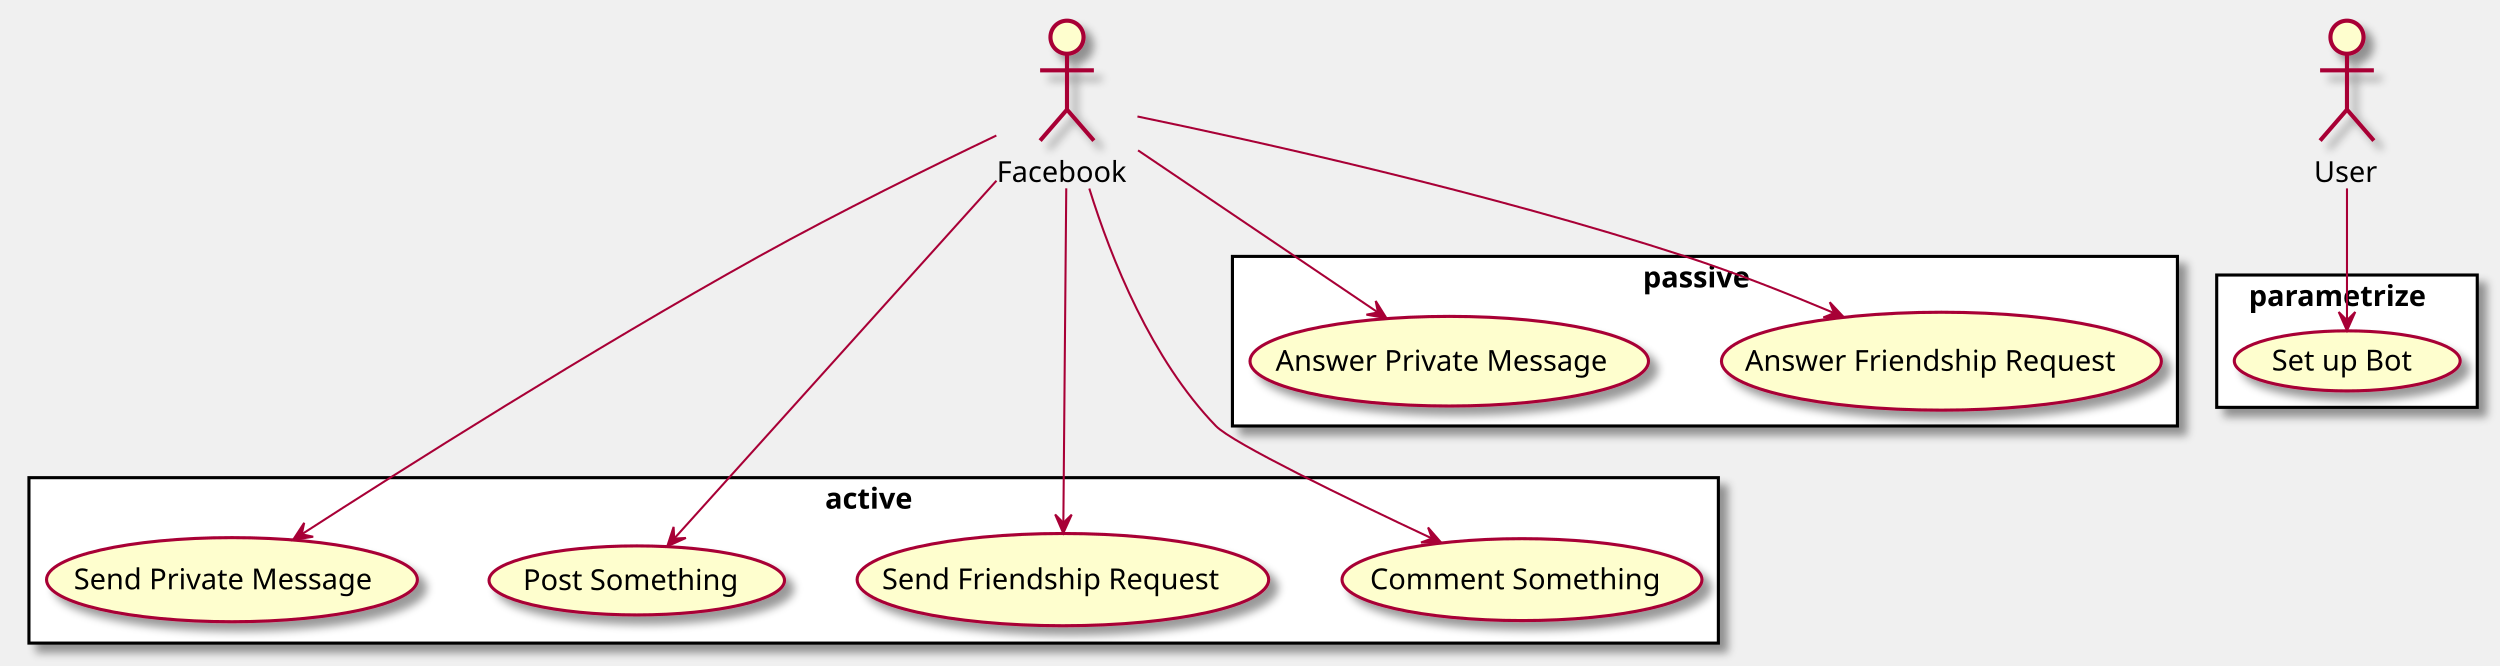
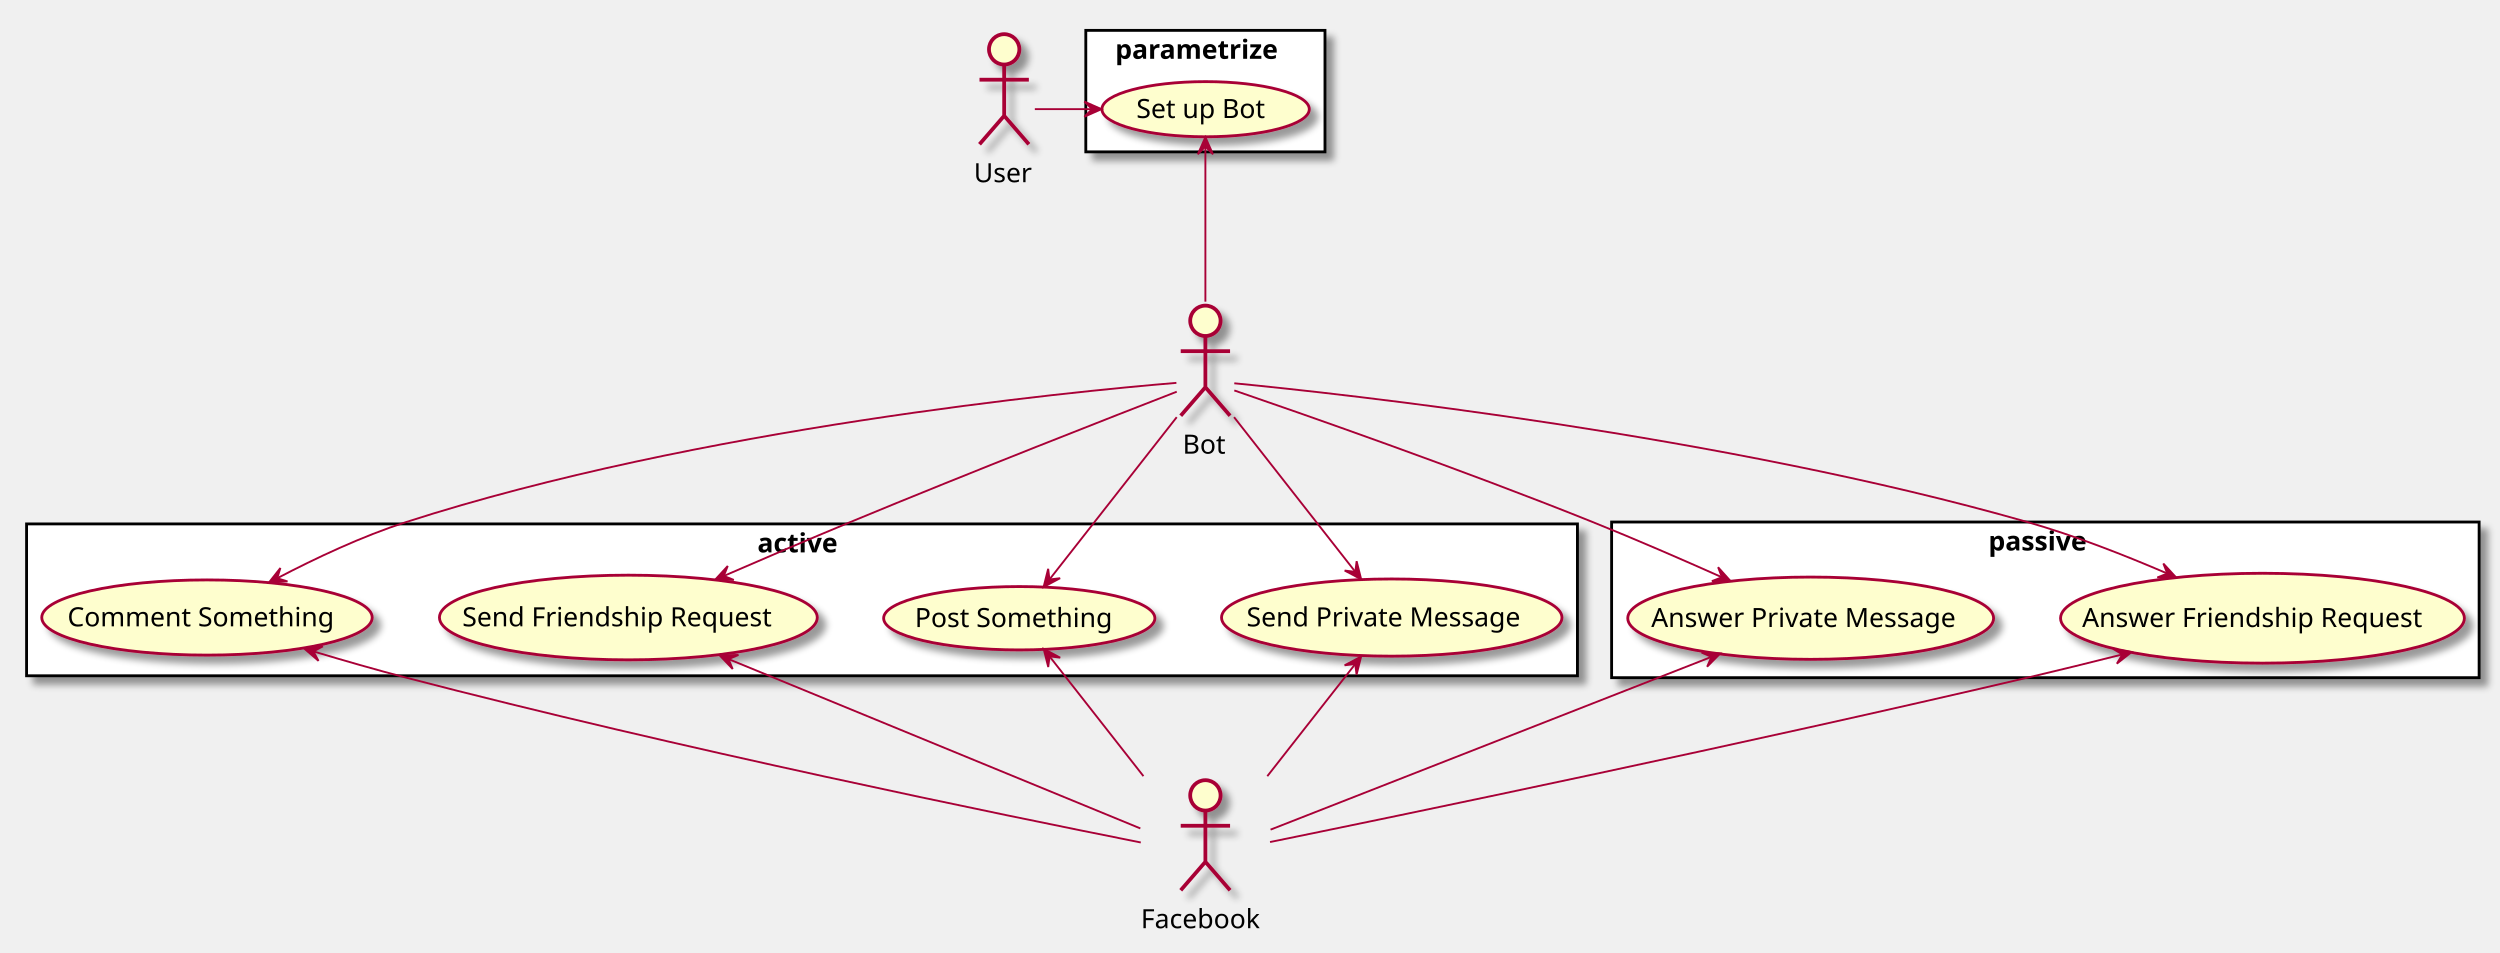
- <svg xmlns="http://www.w3.org/2000/svg" contentScriptType="application/ecmascript" contentStyleType="text/css" height="322px" preserveAspectRatio="none" style="width:1209px;height:322px;" version="1.1" viewBox="0 0 1209 322" width="1209px" zoomAndPan="magnify">
+ <svg xmlns="http://www.w3.org/2000/svg" contentScriptType="application/ecmascript" contentStyleType="text/css" height="502px" preserveAspectRatio="none" style="width:1317px;height:502px;" version="1.1" viewBox="0 0 1317 502" width="1317px" zoomAndPan="magnify">
  <defs>
-     <filter height="300%" id="f1cpfl97eqyahz" width="300%" x="-1" y="-1">
+     <filter height="300%" id="f14ib1lcd9t0b5" width="300%" x="-1" y="-1">
      <feGaussianBlur result="blurOut" stdDeviation="2.0" />
      <feColorMatrix in="blurOut" result="blurOut2" type="matrix" values="0 0 0 0 0 0 0 0 0 0 0 0 0 0 0 0 0 0 .4 0" />
      <feOffset dx="4.0" dy="4.0" in="blurOut2" result="blurOut3" />
      <feBlend in="SourceGraphic" in2="blurOut3" mode="normal" />
    </filter>
  </defs>
  <g>
-     <rect fill="#FFFFFF" filter="url(#f1cpfl97eqyahz)" height="80" style="stroke: #000000; stroke-width: 1.5;" width="817" x="14" y="231" />
-     <text fill="#000000" font-family="sans-serif" font-size="14" font-weight="bold" lengthAdjust="spacingAndGlyphs" textLength="47" x="399" y="245.995">active</text>
-     <rect fill="#FFFFFF" filter="url(#f1cpfl97eqyahz)" height="82" style="stroke: #000000; stroke-width: 1.5;" width="457" x="596" y="124" />
-     <text fill="#000000" font-family="sans-serif" font-size="14" font-weight="bold" lengthAdjust="spacingAndGlyphs" textLength="60" x="794.5" y="138.995">passive</text>
-     <rect fill="#FFFFFF" filter="url(#f1cpfl97eqyahz)" height="64" style="stroke: #000000; stroke-width: 1.5;" width="126" x="1072" y="133" />
-     <text fill="#000000" font-family="sans-serif" font-size="14" font-weight="bold" lengthAdjust="spacingAndGlyphs" textLength="95" x="1087.5" y="147.995">parametrize</text>
-     <ellipse cx="112.173" cy="280.335" fill="#FEFECE" filter="url(#f1cpfl97eqyahz)" rx="89.673" ry="20.335" style="stroke: #A80036; stroke-width: 1.5;" />
-     <text fill="#000000" font-family="sans-serif" font-size="14" lengthAdjust="spacingAndGlyphs" textLength="153" x="35.673" y="284.983">Send Private Message</text>
-     <ellipse cx="307.947" cy="280.689" fill="#FEFECE" filter="url(#f1cpfl97eqyahz)" rx="71.447" ry="16.689" style="stroke: #A80036; stroke-width: 1.5;" />
-     <text fill="#000000" font-family="sans-serif" font-size="14" lengthAdjust="spacingAndGlyphs" textLength="110" x="252.946" y="285.338">Post Something</text>
-     <ellipse cx="514.02" cy="280.304" fill="#FEFECE" filter="url(#f1cpfl97eqyahz)" rx="99.52" ry="22.304" style="stroke: #A80036; stroke-width: 1.5;" />
-     <text fill="#000000" font-family="sans-serif" font-size="14" lengthAdjust="spacingAndGlyphs" textLength="175" x="426.52" y="284.952">Send Friendship Request</text>
-     <ellipse cx="736.037" cy="280.307" fill="#FEFECE" filter="url(#f1cpfl97eqyahz)" rx="87.037" ry="19.807" style="stroke: #A80036; stroke-width: 1.5;" />
-     <text fill="#000000" font-family="sans-serif" font-size="14" lengthAdjust="spacingAndGlyphs" textLength="147" x="662.537" y="284.956">Comment Something</text>
-     <ellipse cx="938.868" cy="174.674" fill="#FEFECE" filter="url(#f1cpfl97eqyahz)" rx="106.368" ry="23.674" style="stroke: #A80036; stroke-width: 1.5;" />
-     <text fill="#000000" font-family="sans-serif" font-size="14" lengthAdjust="spacingAndGlyphs" textLength="190" x="843.868" y="179.322">Answer Friendship Request</text>
-     <ellipse cx="700.859" cy="174.672" fill="#FEFECE" filter="url(#f1cpfl97eqyahz)" rx="96.359" ry="21.672" style="stroke: #A80036; stroke-width: 1.5;" />
-     <text fill="#000000" font-family="sans-serif" font-size="14" lengthAdjust="spacingAndGlyphs" textLength="168" x="616.859" y="179.32">Answer Private Message</text>
-     <ellipse cx="1135.119" cy="174.524" fill="#FEFECE" filter="url(#f1cpfl97eqyahz)" rx="54.619" ry="14.524" style="stroke: #A80036; stroke-width: 1.5;" />
-     <text fill="#000000" font-family="sans-serif" font-size="14" lengthAdjust="spacingAndGlyphs" textLength="73" x="1098.619" y="179.172">Set up Bot</text>
-     <ellipse cx="516" cy="18" fill="#FEFECE" filter="url(#f1cpfl97eqyahz)" rx="8" ry="8" style="stroke: #A80036; stroke-width: 2.0;" />
-     <path d="M516,26 L516,53 M503,34 L529,34 M516,53 L503,68 M516,53 L529,68 " fill="none" filter="url(#f1cpfl97eqyahz)" style="stroke: #A80036; stroke-width: 2.0;" />
-     <text fill="#000000" font-family="sans-serif" font-size="14" lengthAdjust="spacingAndGlyphs" textLength="68" x="482" y="87.995">Facebook</text>
-     <ellipse cx="1135" cy="18" fill="#FEFECE" filter="url(#f1cpfl97eqyahz)" rx="8" ry="8" style="stroke: #A80036; stroke-width: 2.0;" />
-     <path d="M1135,26 L1135,53 M1122,34 L1148,34 M1135,53 L1122,68 M1135,53 L1148,68 " fill="none" filter="url(#f1cpfl97eqyahz)" style="stroke: #A80036; stroke-width: 2.0;" />
-     <text fill="#000000" font-family="sans-serif" font-size="14" lengthAdjust="spacingAndGlyphs" textLength="32" x="1119" y="87.995">User</text>
-     <path d="M481.834,65.54 C451.349,80.098 405.682,102.512 367,124 C286.117,168.929 194.337,227.102 145.981,258.337 " fill="none" id="Facebook-APM" style="stroke: #A80036; stroke-width: 1.0;" />
-     <polygon fill="#A80036" points="141.723,261.091,151.453,259.563,145.922,258.376,147.109,252.845,141.723,261.091" style="stroke: #A80036; stroke-width: 1.0;" />
-     <path d="M481.886,87.386 C437.406,136.785 361.182,221.437 326.344,260.128 " fill="none" id="Facebook-APOST" style="stroke: #A80036; stroke-width: 1.0;" />
-     <polygon fill="#A80036" points="322.704,264.17,331.699,260.159,326.05,260.455,325.754,254.806,322.704,264.17" style="stroke: #A80036; stroke-width: 1.0;" />
-     <path d="M515.64,91.065 C515.235,137.807 514.589,212.419 514.241,252.637 " fill="none" id="Facebook-AFR" style="stroke: #A80036; stroke-width: 1.0;" />
-     <polygon fill="#A80036" points="514.196,257.841,518.274,248.876,514.24,252.841,510.274,248.807,514.196,257.841" style="stroke: #A80036; stroke-width: 1.0;" />
-     <path d="M526.784,91.175 C537.477,125.543 556.841,173.726 588,206 C595.968,214.253 651.469,241.147 692.173,260.246 " fill="none" id="Facebook-AC" style="stroke: #A80036; stroke-width: 1.0;" />
-     <polygon fill="#A80036" points="697.059,262.535,690.606,255.095,692.532,260.414,687.213,262.34,697.059,262.535" style="stroke: #A80036; stroke-width: 1.0;" />
-     <path d="M550.075,56.333 C606.047,67.925 720.661,93.211 815,124 C839.034,131.844 865.029,142.138 886.979,151.385 " fill="none" id="Facebook-PFR" style="stroke: #A80036; stroke-width: 1.0;" />
-     <polygon fill="#A80036" points="891.6,153.341,884.871,146.149,886.995,151.392,881.753,153.516,891.6,153.341" style="stroke: #A80036; stroke-width: 1.0;" />
-     <path d="M550.364,72.719 C583.365,95.017 632.968,128.533 666.136,150.943 " fill="none" id="Facebook-PPM" style="stroke: #A80036; stroke-width: 1.0;" />
-     <polygon fill="#A80036" points="670.501,153.893,665.283,145.54,666.358,151.093,660.804,152.168,670.501,153.893" style="stroke: #A80036; stroke-width: 1.0;" />
-     <path d="M1135,91.123 C1135,112.62 1135,137.84 1135,154.868 " fill="none" id="User-PSUPB" style="stroke: #A80036; stroke-width: 1.0;" />
-     <polygon fill="#A80036" points="1135,159.876,1139,150.876,1135,154.876,1131,150.876,1135,159.876" style="stroke: #A80036; stroke-width: 1.0;" />
+     <rect fill="#FFFFFF" filter="url(#f14ib1lcd9t0b5)" height="80" style="stroke: #000000; stroke-width: 1.5;" width="817" x="14" y="276" />
+     <text fill="#000000" font-family="sans-serif" font-size="14" font-weight="bold" lengthAdjust="spacingAndGlyphs" textLength="47" x="399" y="290.995">active</text>
+     <rect fill="#FFFFFF" filter="url(#f14ib1lcd9t0b5)" height="82" style="stroke: #000000; stroke-width: 1.5;" width="457" x="849" y="275" />
+     <text fill="#000000" font-family="sans-serif" font-size="14" font-weight="bold" lengthAdjust="spacingAndGlyphs" textLength="60" x="1047.5" y="289.995">passive</text>
+     <rect fill="#FFFFFF" filter="url(#f14ib1lcd9t0b5)" height="64" style="stroke: #000000; stroke-width: 1.5;" width="126" x="572" y="16" />
+     <text fill="#000000" font-family="sans-serif" font-size="14" font-weight="bold" lengthAdjust="spacingAndGlyphs" textLength="95" x="587.5" y="30.995">parametrize</text>
+     <ellipse cx="733.173" cy="325.335" fill="#FEFECE" filter="url(#f14ib1lcd9t0b5)" rx="89.673" ry="20.335" style="stroke: #A80036; stroke-width: 1.5;" />
+     <text fill="#000000" font-family="sans-serif" font-size="14" lengthAdjust="spacingAndGlyphs" textLength="153" x="656.673" y="329.983">Send Private Message</text>
+     <ellipse cx="536.947" cy="325.689" fill="#FEFECE" filter="url(#f14ib1lcd9t0b5)" rx="71.447" ry="16.689" style="stroke: #A80036; stroke-width: 1.5;" />
+     <text fill="#000000" font-family="sans-serif" font-size="14" lengthAdjust="spacingAndGlyphs" textLength="110" x="481.947" y="330.338">Post Something</text>
+     <ellipse cx="331.02" cy="325.304" fill="#FEFECE" filter="url(#f14ib1lcd9t0b5)" rx="99.52" ry="22.304" style="stroke: #A80036; stroke-width: 1.5;" />
+     <text fill="#000000" font-family="sans-serif" font-size="14" lengthAdjust="spacingAndGlyphs" textLength="175" x="243.52" y="329.952">Send Friendship Request</text>
+     <ellipse cx="109.037" cy="325.307" fill="#FEFECE" filter="url(#f14ib1lcd9t0b5)" rx="87.037" ry="19.807" style="stroke: #A80036; stroke-width: 1.5;" />
+     <text fill="#000000" font-family="sans-serif" font-size="14" lengthAdjust="spacingAndGlyphs" textLength="147" x="35.537" y="329.956">Comment Something</text>
+     <ellipse cx="1191.868" cy="325.674" fill="#FEFECE" filter="url(#f14ib1lcd9t0b5)" rx="106.368" ry="23.674" style="stroke: #A80036; stroke-width: 1.5;" />
+     <text fill="#000000" font-family="sans-serif" font-size="14" lengthAdjust="spacingAndGlyphs" textLength="190" x="1096.868" y="330.322">Answer Friendship Request</text>
+     <ellipse cx="953.859" cy="325.672" fill="#FEFECE" filter="url(#f14ib1lcd9t0b5)" rx="96.359" ry="21.672" style="stroke: #A80036; stroke-width: 1.5;" />
+     <text fill="#000000" font-family="sans-serif" font-size="14" lengthAdjust="spacingAndGlyphs" textLength="168" x="869.859" y="330.32">Answer Private Message</text>
+     <ellipse cx="635.119" cy="57.524" fill="#FEFECE" filter="url(#f14ib1lcd9t0b5)" rx="54.619" ry="14.524" style="stroke: #A80036; stroke-width: 1.5;" />
+     <text fill="#000000" font-family="sans-serif" font-size="14" lengthAdjust="spacingAndGlyphs" textLength="73" x="598.619" y="62.172">Set up Bot</text>
+     <ellipse cx="635" cy="169" fill="#FEFECE" filter="url(#f14ib1lcd9t0b5)" rx="8" ry="8" style="stroke: #A80036; stroke-width: 2.0;" />
+     <path d="M635,177 L635,204 M622,185 L648,185 M635,204 L622,219 M635,204 L648,219 " fill="none" filter="url(#f14ib1lcd9t0b5)" style="stroke: #A80036; stroke-width: 2.0;" />
+     <text fill="#000000" font-family="sans-serif" font-size="14" lengthAdjust="spacingAndGlyphs" textLength="24" x="623" y="238.995">Bot</text>
+     <ellipse cx="529" cy="26" fill="#FEFECE" filter="url(#f14ib1lcd9t0b5)" rx="8" ry="8" style="stroke: #A80036; stroke-width: 2.0;" />
+     <path d="M529,34 L529,61 M516,42 L542,42 M529,61 L516,76 M529,61 L542,76 " fill="none" filter="url(#f14ib1lcd9t0b5)" style="stroke: #A80036; stroke-width: 2.0;" />
+     <text fill="#000000" font-family="sans-serif" font-size="14" lengthAdjust="spacingAndGlyphs" textLength="32" x="513" y="95.995">User</text>
+     <ellipse cx="635" cy="419" fill="#FEFECE" filter="url(#f14ib1lcd9t0b5)" rx="8" ry="8" style="stroke: #A80036; stroke-width: 2.0;" />
+     <path d="M635,427 L635,454 M622,435 L648,435 M635,454 L622,469 M635,454 L648,469 " fill="none" filter="url(#f14ib1lcd9t0b5)" style="stroke: #A80036; stroke-width: 2.0;" />
+     <text fill="#000000" font-family="sans-serif" font-size="14" lengthAdjust="spacingAndGlyphs" textLength="68" x="601" y="488.995">Facebook</text>
+     <path d="M650.098,219.757 C667.253,241.639 695.282,277.391 713.933,301.18 " fill="none" id="Bot-APM" style="stroke: #A80036; stroke-width: 1.0;" />
+     <polygon fill="#A80036" points="717.072,305.183,714.666,295.632,713.986,301.248,708.371,300.568,717.072,305.183" style="stroke: #A80036; stroke-width: 1.0;" />
+     <path d="M619.902,219.757 C601.732,242.934 571.363,281.67 552.859,305.271 " fill="none" id="Bot-APOST" style="stroke: #A80036; stroke-width: 1.0;" />
+     <polygon fill="#A80036" points="549.772,309.209,558.472,304.595,552.857,305.275,552.177,299.659,549.772,309.209" style="stroke: #A80036; stroke-width: 1.0;" />
+     <path d="M619.913,206.343 C588.048,218.721 511.589,248.616 448,275 C426.057,284.104 401.938,294.456 381.328,303.406 " fill="none" id="Bot-AFR" style="stroke: #A80036; stroke-width: 1.0;" />
+     <polygon fill="#A80036" points="376.714,305.412,386.563,305.493,381.3,303.419,383.373,298.156,376.714,305.412" style="stroke: #A80036; stroke-width: 1.0;" />
+     <path d="M619.725,201.689 C564.111,206.331 367.661,225.487 214,275 C190.749,282.492 166.068,294.154 146.481,304.384 " fill="none" id="Bot-AC" style="stroke: #A80036; stroke-width: 1.0;" />
+     <polygon fill="#A80036" points="141.615,306.95,151.441,306.29,146.037,304.618,147.709,299.214,141.615,306.95" style="stroke: #A80036; stroke-width: 1.0;" />
+     <path d="M650.221,201.915 C706.543,207.401 908.124,229.275 1068,275 C1092.829,282.101 1119.461,292.55 1141.655,302.103 " fill="none" id="Bot-PFR" style="stroke: #A80036; stroke-width: 1.0;" />
+     <polygon fill="#A80036" points="1146.321,304.126,1139.656,296.876,1141.734,302.137,1136.473,304.216,1146.321,304.126" style="stroke: #A80036; stroke-width: 1.0;" />
+     <path d="M650.225,205.688 C684.3,217.38 769.2,246.962 839,275 C861.574,284.068 886.313,294.823 907.043,304.072 " fill="none" id="Bot-PPM" style="stroke: #A80036; stroke-width: 1.0;" />
+     <polygon fill="#A80036" points="911.674,306.144,905.092,298.818,907.11,304.103,901.826,306.121,911.674,306.144" style="stroke: #A80036; stroke-width: 1.0;" />
+     <path d="M545.148,57.5 C555.111,57.5 565.074,57.5 575.037,57.5 " fill="none" id="User-PSUPB" style="stroke: #A80036; stroke-width: 1.0;" />
+     <polygon fill="#A80036" points="580.247,57.5,571.247,53.5,575.247,57.5,571.247,61.5,580.247,57.5" style="stroke: #A80036; stroke-width: 1.0;" />
+     <path d="M713.802,349.988 C700.671,366.736 682.937,389.356 667.617,408.897 " fill="none" id="APM-Facebook" style="stroke: #A80036; stroke-width: 1.0;" />
+     <polygon fill="#A80036" points="717.037,345.862,708.336,350.476,713.952,349.796,714.632,355.412,717.037,345.862" style="stroke: #A80036; stroke-width: 1.0;" />
+     <path d="M553.066,345.993 C566.401,363.002 585.795,387.739 602.367,408.877 " fill="none" id="APOST-Facebook" style="stroke: #A80036; stroke-width: 1.0;" />
+     <polygon fill="#A80036" points="549.812,341.842,552.217,351.392,552.897,345.776,558.513,346.457,549.812,341.842" style="stroke: #A80036; stroke-width: 1.0;" />
+     <path d="M383.959,347.276 C446.278,372.901 547.936,414.701 600.736,436.411 " fill="none" id="AFR-Facebook" style="stroke: #A80036; stroke-width: 1.0;" />
+     <polygon fill="#A80036" points="379.17,345.307,385.972,352.429,383.794,347.208,389.015,345.03,379.17,345.307" style="stroke: #A80036; stroke-width: 1.0;" />
+     <path d="M165.161,343.172 C180.899,347.899 198.061,352.845 214,357 C356.727,394.205 529.095,429.518 600.965,443.819 " fill="none" id="AC-Facebook" style="stroke: #A80036; stroke-width: 1.0;" />
+     <polygon fill="#A80036" points="160.326,341.713,167.787,348.143,165.113,343.158,170.098,340.484,160.326,341.713" style="stroke: #A80036; stroke-width: 1.0;" />
+     <path d="M1117.859,344.799 C1101.467,348.936 1084.167,353.202 1068,357 C919.948,391.778 742.255,428.618 669.057,443.582 " fill="none" id="PFR-Facebook" style="stroke: #A80036; stroke-width: 1.0;" />
+     <polygon fill="#A80036" points="1122.915,343.52,1113.209,341.85,1118.068,344.746,1115.171,349.605,1122.915,343.52" style="stroke: #A80036; stroke-width: 1.0;" />
+     <path d="M901.197,346.191 C835.447,371.955 725.019,415.226 669.326,437.05 " fill="none" id="PPM-Facebook" style="stroke: #A80036; stroke-width: 1.0;" />
+     <polygon fill="#A80036" points="906.242,344.214,896.404,343.773,901.587,346.038,899.322,351.222,906.242,344.214" style="stroke: #A80036; stroke-width: 1.0;" />
+     <path d="M635,77.314 C635,98.3 635,132.047 635,158.916 " fill="none" id="PSUPB-Bot" style="stroke: #A80036; stroke-width: 1.0;" />
+     <polygon fill="#A80036" points="635,72.265,631,81.265,635,77.265,639,81.265,635,72.265" style="stroke: #A80036; stroke-width: 1.0;" />
  </g>
</svg>
